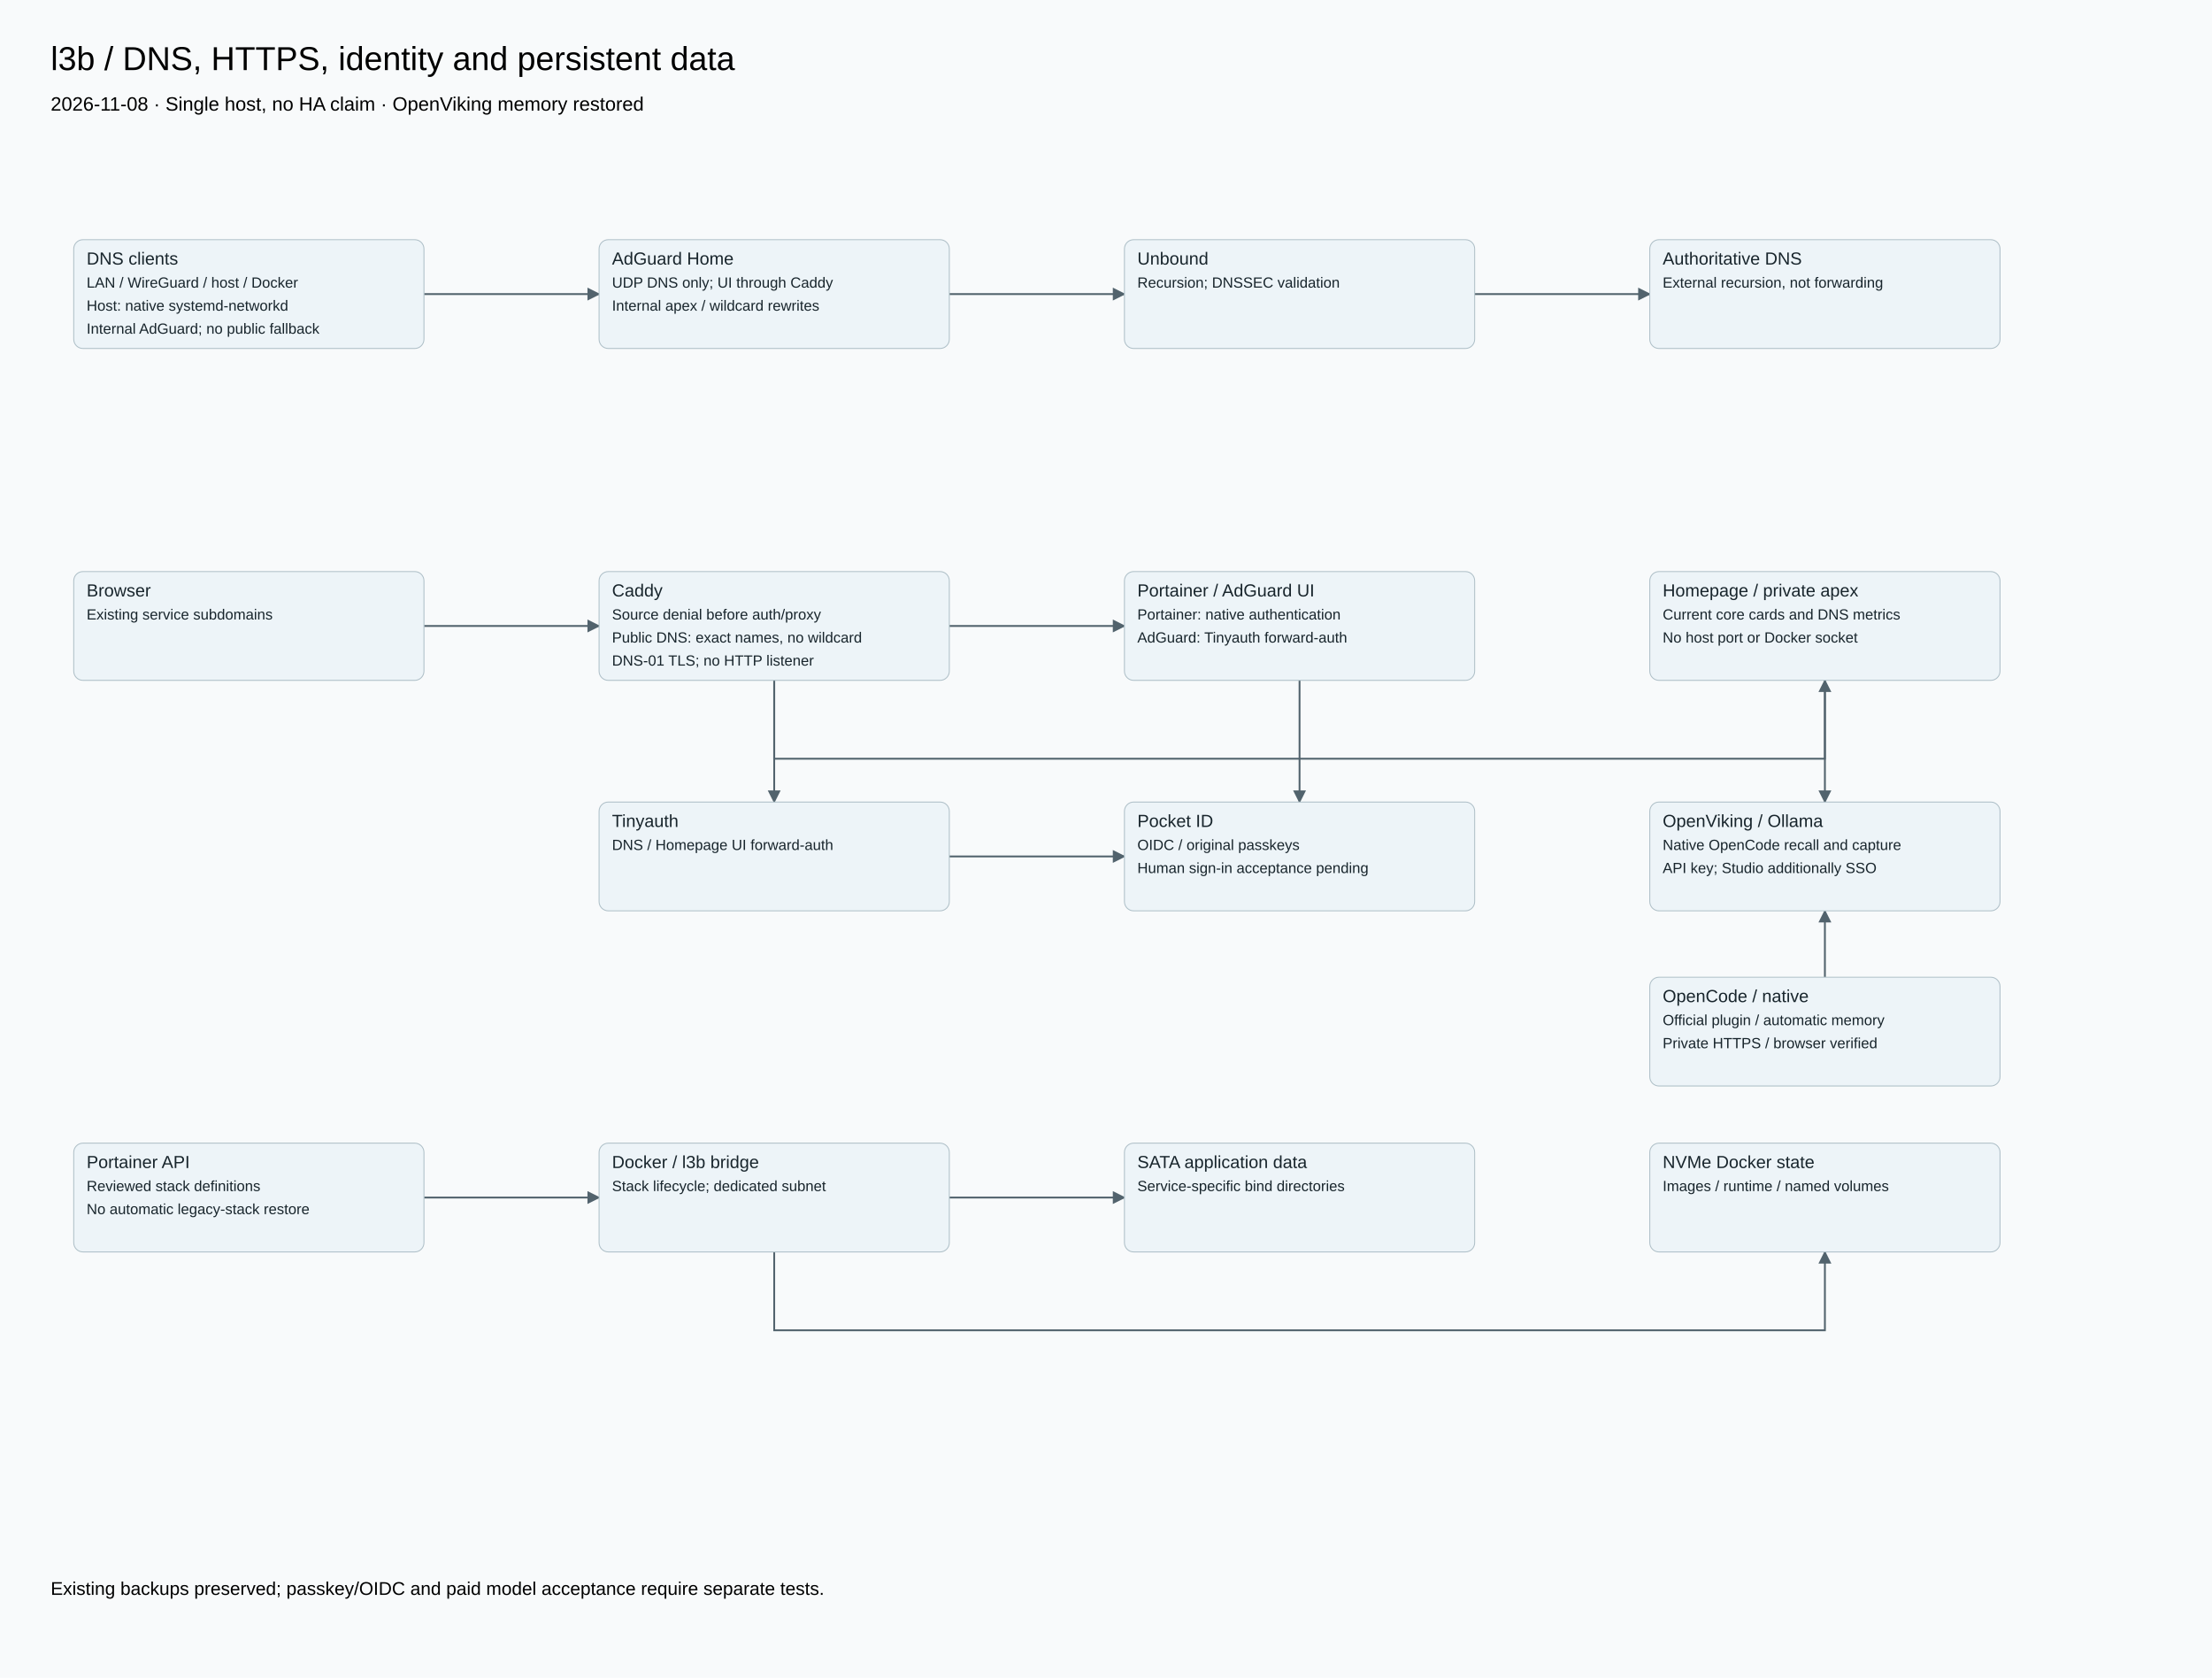
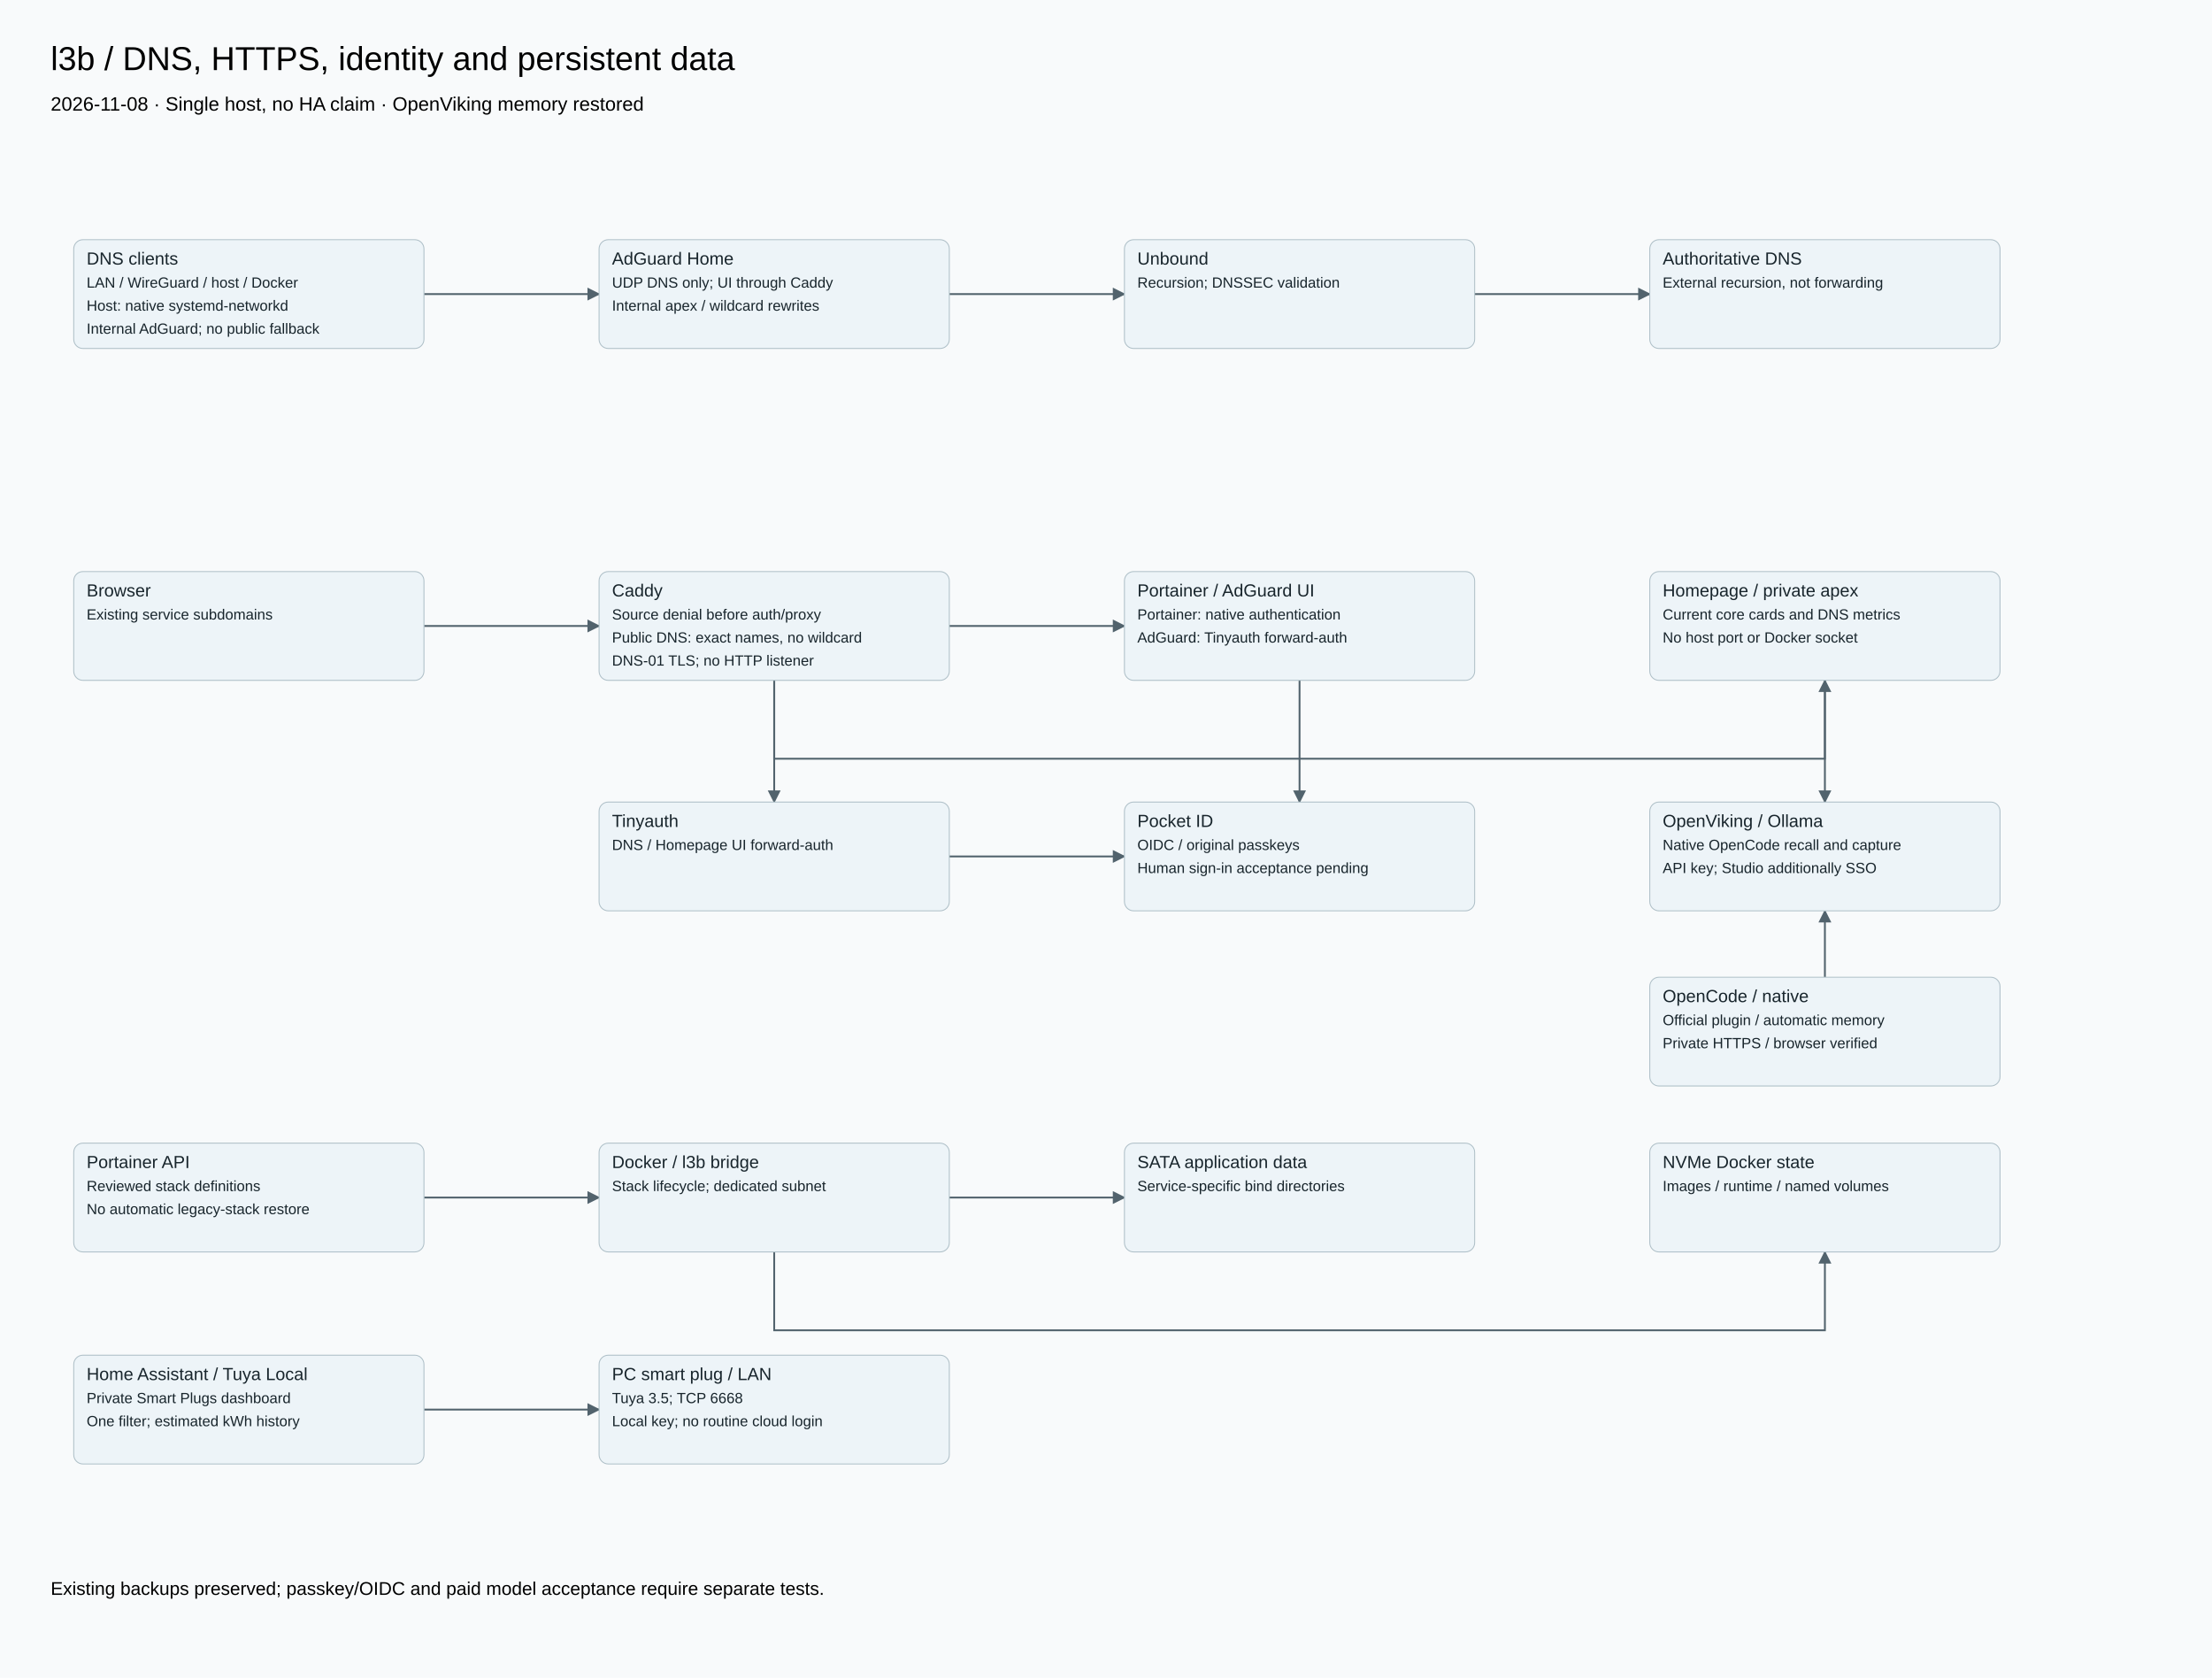
<svg xmlns="http://www.w3.org/2000/svg" width="2400" height="1820" viewBox="0 0 2400 1820" role="img">
  <defs>
    <marker id="arrow" viewBox="0 0 10 10" refX="9" refY="5" markerWidth="7" markerHeight="7" orient="auto-start-reverse">
      <path d="M0 0L10 5L0 10z" fill="#52636d" />
    </marker>
  </defs>
  <rect width="2400" height="1820" fill="#f8fafb" />
  <g font-family="Arial, sans-serif">
    <text x="55" y="76" font-size="36">l3b / DNS, HTTPS, identity and persistent data</text>
    <text x="55" y="120" font-size="21">2026-11-08 · Single host, no HA claim · OpenViking memory restored</text>
    <path d="M460 319L650 319" fill="none" stroke="#52636d" stroke-width="2" marker-end="url(#arrow)" />
    <path d="M1030 319L1220 319" fill="none" stroke="#52636d" stroke-width="2" marker-end="url(#arrow)" />
    <path d="M1600 319L1790 319" fill="none" stroke="#52636d" stroke-width="2" marker-end="url(#arrow)" />
    <path d="M840 738L840 823L1980 823L1980 738" fill="none" stroke="#52636d" stroke-width="2" marker-end="url(#arrow)" />
    <path d="M1980 738L1980 870" fill="none" stroke="#52636d" stroke-width="2" marker-end="url(#arrow)" />
    <path d="M1980 1060L1980 988" fill="none" stroke="#52636d" stroke-width="2" marker-end="url(#arrow)" />
    <path d="M460 679L650 679" fill="none" stroke="#52636d" stroke-width="2" marker-end="url(#arrow)" />
    <path d="M1030 679L1220 679" fill="none" stroke="#52636d" stroke-width="2" marker-end="url(#arrow)" />
    <path d="M840 738L840 870" fill="none" stroke="#52636d" stroke-width="2" marker-end="url(#arrow)" />
    <path d="M1030 929L1220 929" fill="none" stroke="#52636d" stroke-width="2" marker-end="url(#arrow)" />
    <path d="M1410 738L1410 870" fill="none" stroke="#52636d" stroke-width="2" marker-end="url(#arrow)" />
    <path d="M460 1299L650 1299" fill="none" stroke="#52636d" stroke-width="2" marker-end="url(#arrow)" />
    <path d="M1030 1299L1220 1299" fill="none" stroke="#52636d" stroke-width="2" marker-end="url(#arrow)" />
    <path d="M840 1358L840 1443L1980 1443L1980 1358" fill="none" stroke="#52636d" stroke-width="2" marker-end="url(#arrow)" />
+     <path d="M460 1529L650 1529" fill="none" stroke="#52636d" stroke-width="2" marker-end="url(#arrow)" />
    <g data-node="true">
      <rect x="80" y="260" width="380" height="118" rx="10" fill="#edf4f8" stroke="#aebfc7" />
      <text x="94" y="287" font-size="19" fill="#18252c">DNS clients</text>
      <text x="94" y="312" font-size="16" fill="#18252c">LAN / WireGuard / host / Docker</text>
      <text x="94" y="337" font-size="16" fill="#18252c">Host: native systemd-networkd</text>
      <text x="94" y="362" font-size="16" fill="#18252c">Internal AdGuard; no public fallback</text>
    </g>
    <g data-node="true">
      <rect x="650" y="260" width="380" height="118" rx="10" fill="#edf4f8" stroke="#aebfc7" />
      <text x="664" y="287" font-size="19" fill="#18252c">AdGuard Home</text>
      <text x="664" y="312" font-size="16" fill="#18252c">UDP DNS only; UI through Caddy</text>
      <text x="664" y="337" font-size="16" fill="#18252c">Internal apex / wildcard rewrites</text>
    </g>
    <g data-node="true">
      <rect x="1220" y="260" width="380" height="118" rx="10" fill="#edf4f8" stroke="#aebfc7" />
      <text x="1234" y="287" font-size="19" fill="#18252c">Unbound</text>
      <text x="1234" y="312" font-size="16" fill="#18252c">Recursion; DNSSEC validation</text>
    </g>
    <g data-node="true">
      <rect x="1790" y="260" width="380" height="118" rx="10" fill="#edf4f8" stroke="#aebfc7" />
      <text x="1804" y="287" font-size="19" fill="#18252c">Authoritative DNS</text>
      <text x="1804" y="312" font-size="16" fill="#18252c">External recursion, not forwarding</text>
    </g>
    <g data-node="true">
      <rect x="80" y="620" width="380" height="118" rx="10" fill="#edf4f8" stroke="#aebfc7" />
      <text x="94" y="647" font-size="19" fill="#18252c">Browser</text>
      <text x="94" y="672" font-size="16" fill="#18252c">Existing service subdomains</text>
    </g>
    <g data-node="true">
      <rect x="650" y="620" width="380" height="118" rx="10" fill="#edf4f8" stroke="#aebfc7" />
      <text x="664" y="647" font-size="19" fill="#18252c">Caddy</text>
      <text x="664" y="672" font-size="16" fill="#18252c">Source denial before auth/proxy</text>
      <text x="664" y="697" font-size="16" fill="#18252c">Public DNS: exact names, no wildcard</text>
      <text x="664" y="722" font-size="16" fill="#18252c">DNS-01 TLS; no HTTP listener</text>
    </g>
    <g data-node="true">
      <rect x="1220" y="620" width="380" height="118" rx="10" fill="#edf4f8" stroke="#aebfc7" />
      <text x="1234" y="647" font-size="19" fill="#18252c">Portainer / AdGuard UI</text>
      <text x="1234" y="672" font-size="16" fill="#18252c">Portainer: native authentication</text>
      <text x="1234" y="697" font-size="16" fill="#18252c">AdGuard: Tinyauth forward-auth</text>
    </g>
    <g data-node="true">
      <rect x="650" y="870" width="380" height="118" rx="10" fill="#edf4f8" stroke="#aebfc7" />
      <text x="664" y="897" font-size="19" fill="#18252c">Tinyauth</text>
      <text x="664" y="922" font-size="16" fill="#18252c">DNS / Homepage UI forward-auth</text>
    </g>
    <g data-node="true">
      <rect x="1790" y="620" width="380" height="118" rx="10" fill="#edf4f8" stroke="#aebfc7" />
      <text x="1804" y="647" font-size="19" fill="#18252c">Homepage / private apex</text>
      <text x="1804" y="672" font-size="16" fill="#18252c">Current core cards and DNS metrics</text>
      <text x="1804" y="697" font-size="16" fill="#18252c">No host port or Docker socket</text>
    </g>
    <g data-node="true">
      <rect x="1790" y="870" width="380" height="118" rx="10" fill="#edf4f8" stroke="#aebfc7" />
      <text x="1804" y="897" font-size="19" fill="#18252c">OpenViking / Ollama</text>
      <text x="1804" y="922" font-size="16" fill="#18252c">Native OpenCode recall and capture</text>
      <text x="1804" y="947" font-size="16" fill="#18252c">API key; Studio additionally SSO</text>
    </g>
    <g data-node="true">
      <rect x="1790" y="1060" width="380" height="118" rx="10" fill="#edf4f8" stroke="#aebfc7" />
      <text x="1804" y="1087" font-size="19" fill="#18252c">OpenCode / native</text>
      <text x="1804" y="1112" font-size="16" fill="#18252c">Official plugin / automatic memory</text>
      <text x="1804" y="1137" font-size="16" fill="#18252c">Private HTTPS / browser verified</text>
    </g>
    <g data-node="true">
      <rect x="1220" y="870" width="380" height="118" rx="10" fill="#edf4f8" stroke="#aebfc7" />
      <text x="1234" y="897" font-size="19" fill="#18252c">Pocket ID</text>
      <text x="1234" y="922" font-size="16" fill="#18252c">OIDC / original passkeys</text>
      <text x="1234" y="947" font-size="16" fill="#18252c">Human sign-in acceptance pending</text>
    </g>
    <g data-node="true">
      <rect x="80" y="1240" width="380" height="118" rx="10" fill="#edf4f8" stroke="#aebfc7" />
      <text x="94" y="1267" font-size="19" fill="#18252c">Portainer API</text>
      <text x="94" y="1292" font-size="16" fill="#18252c">Reviewed stack definitions</text>
      <text x="94" y="1317" font-size="16" fill="#18252c">No automatic legacy-stack restore</text>
    </g>
    <g data-node="true">
      <rect x="650" y="1240" width="380" height="118" rx="10" fill="#edf4f8" stroke="#aebfc7" />
      <text x="664" y="1267" font-size="19" fill="#18252c">Docker / l3b bridge</text>
      <text x="664" y="1292" font-size="16" fill="#18252c">Stack lifecycle; dedicated subnet</text>
    </g>
    <g data-node="true">
      <rect x="1220" y="1240" width="380" height="118" rx="10" fill="#edf4f8" stroke="#aebfc7" />
      <text x="1234" y="1267" font-size="19" fill="#18252c">SATA application data</text>
      <text x="1234" y="1292" font-size="16" fill="#18252c">Service-specific bind directories</text>
    </g>
    <g data-node="true">
      <rect x="1790" y="1240" width="380" height="118" rx="10" fill="#edf4f8" stroke="#aebfc7" />
      <text x="1804" y="1267" font-size="19" fill="#18252c">NVMe Docker state</text>
      <text x="1804" y="1292" font-size="16" fill="#18252c">Images / runtime / named volumes</text>
    </g>
+     <g data-node="true">
+       <rect x="80" y="1470" width="380" height="118" rx="10" fill="#edf4f8" stroke="#aebfc7" />
+       <text x="94" y="1497" font-size="19" fill="#18252c">Home Assistant / Tuya Local</text>
+       <text x="94" y="1522" font-size="16" fill="#18252c">Private Smart Plugs dashboard</text>
+       <text x="94" y="1547" font-size="16" fill="#18252c">One filter; estimated kWh history</text>
+     </g>
+     <g data-node="true">
+       <rect x="650" y="1470" width="380" height="118" rx="10" fill="#edf4f8" stroke="#aebfc7" />
+       <text x="664" y="1497" font-size="19" fill="#18252c">PC smart plug / LAN</text>
+       <text x="664" y="1522" font-size="16" fill="#18252c">Tuya 3.5; TCP 6668</text>
+       <text x="664" y="1547" font-size="16" fill="#18252c">Local key; no routine cloud login</text>
+     </g>
    <text x="55" y="1730" font-size="20">Existing backups preserved; passkey/OIDC and paid model acceptance require separate tests.</text>
  </g>
</svg>
